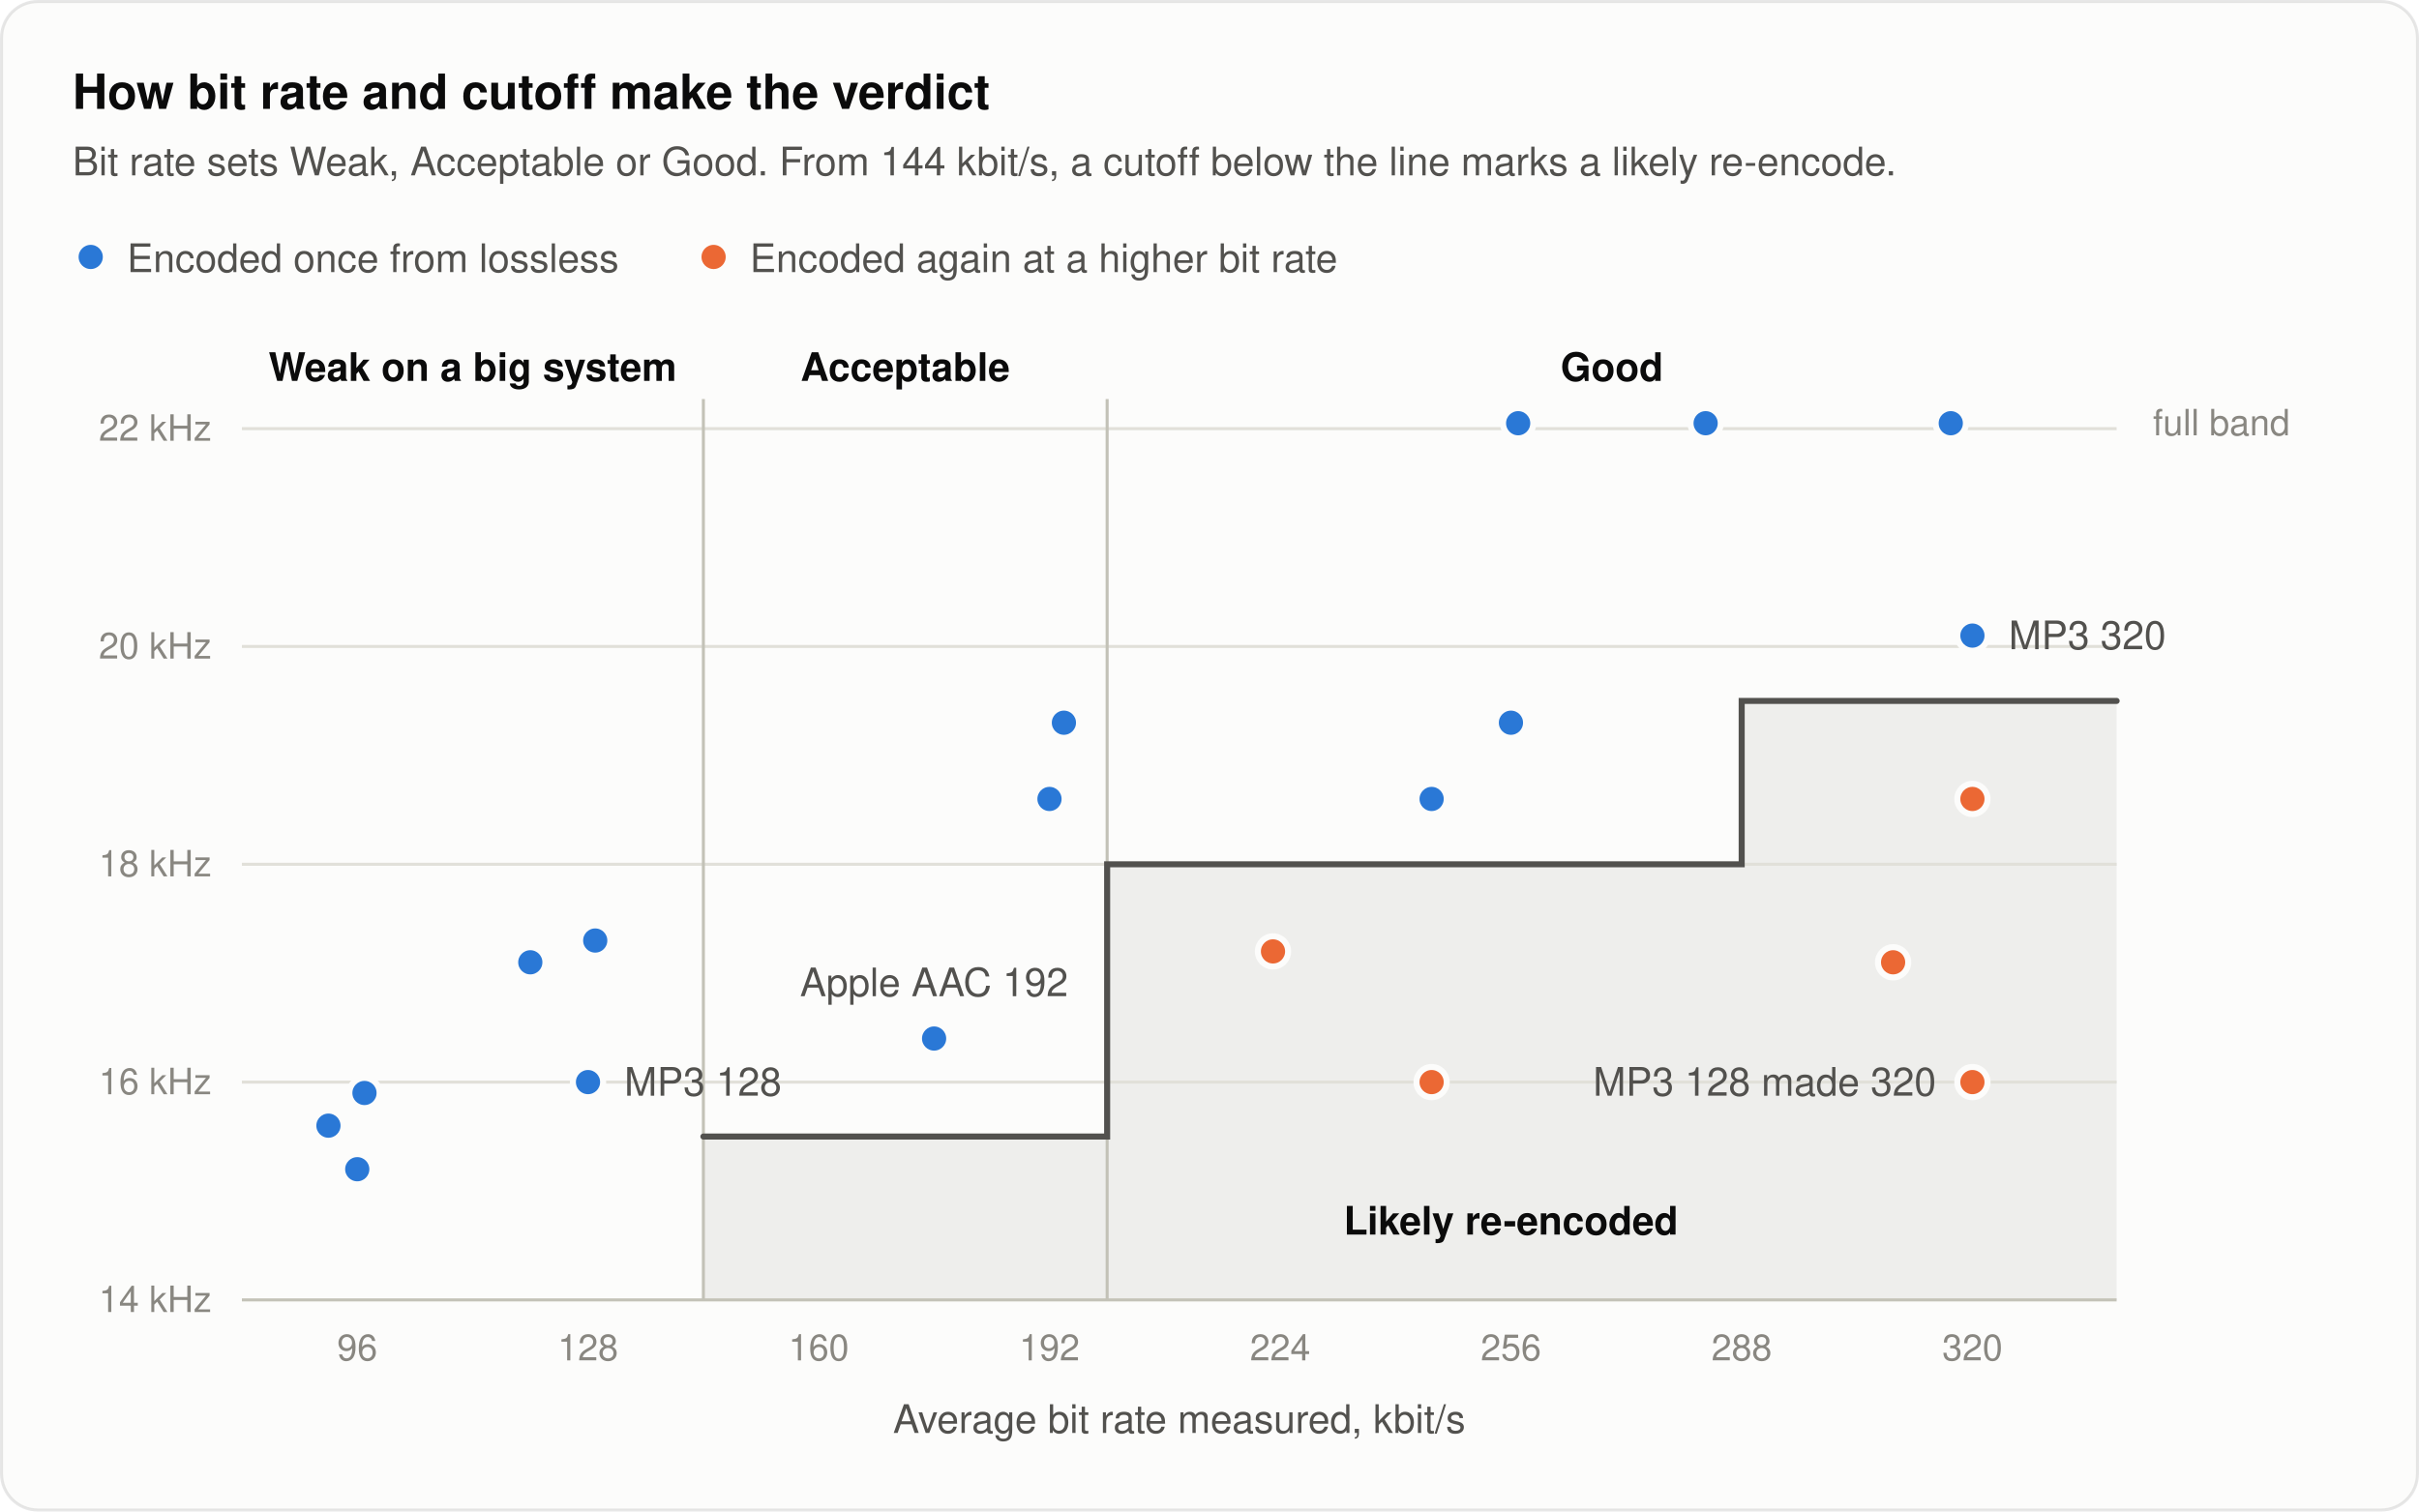
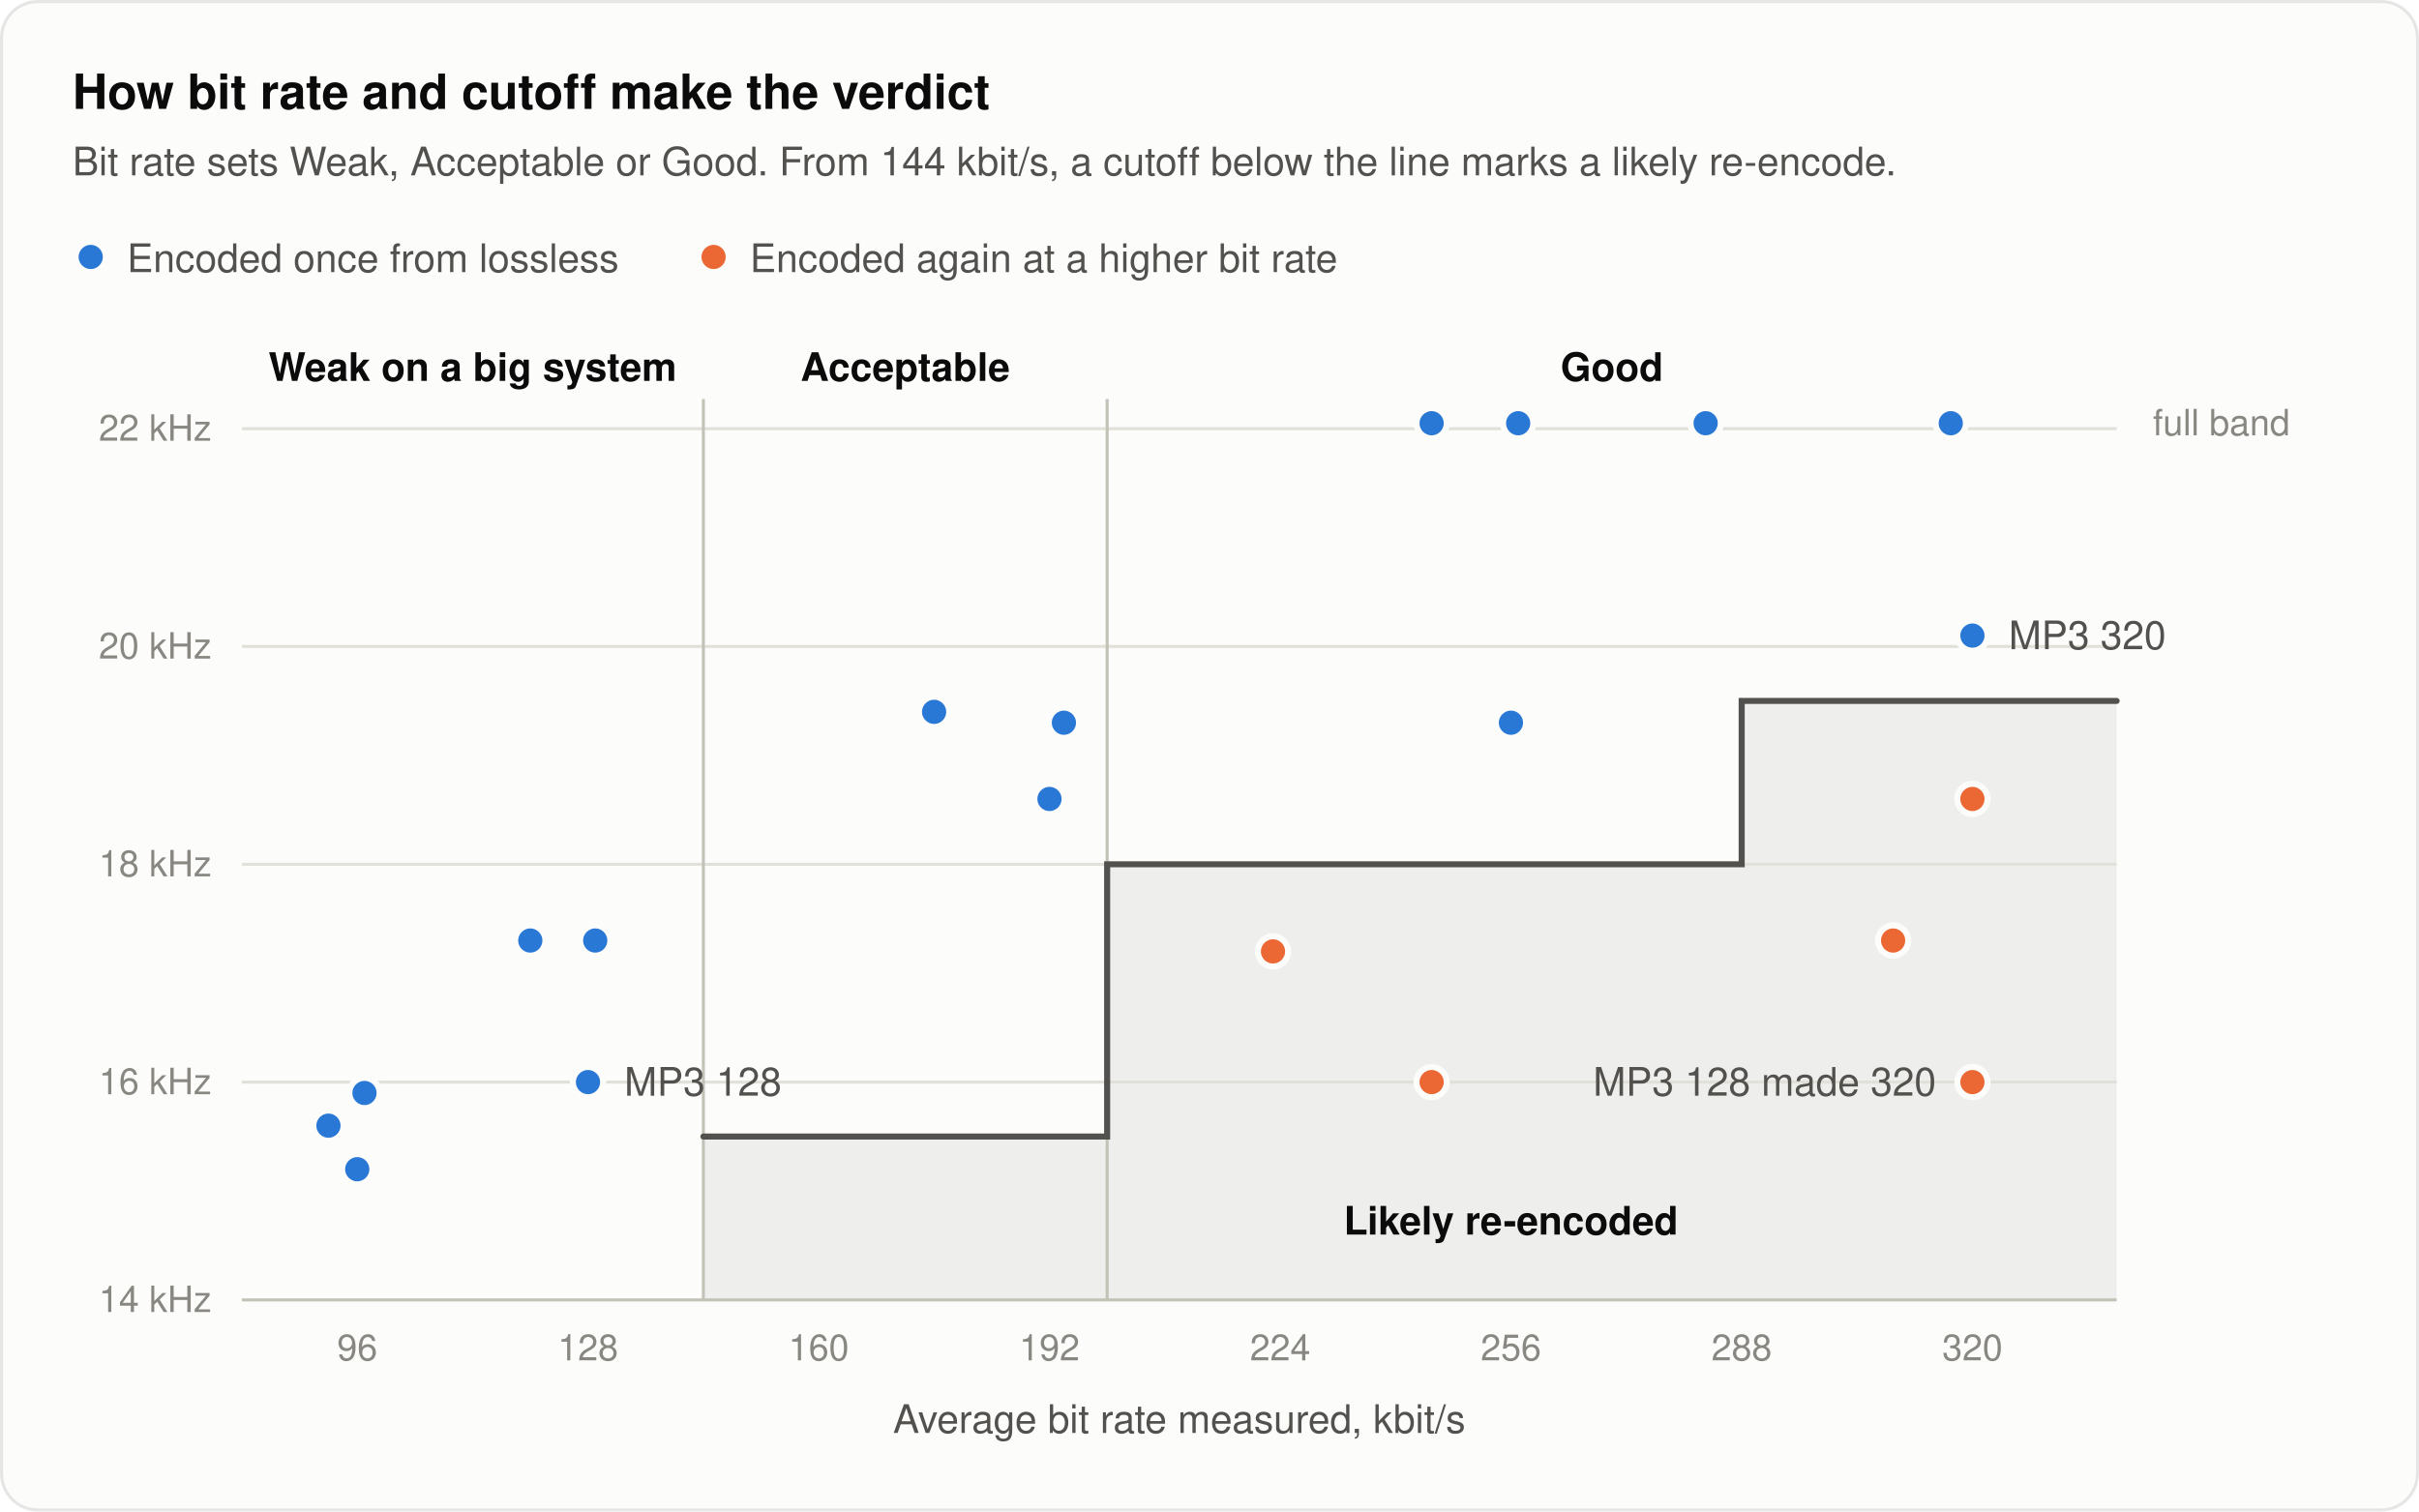
<svg xmlns="http://www.w3.org/2000/svg" width="800" height="500" viewBox="0 0 800 500" role="img" aria-labelledby="chart-title chart-desc" font-family="system-ui, -apple-system, &quot;Segoe UI&quot;, Helvetica, Arial, sans-serif">
  <style>
.surface { fill: #fcfcfb; stroke: rgba(11,11,11,0.10); }
.title { fill: #0b0b0b; font-size: 16px; font-weight: 600; }
.subtitle { fill: #52514e; font-size: 13px; }
.label { fill: #52514e; font-size: 13px; }
.value { fill: #0b0b0b; font-size: 13px; font-weight: 600; }
.tick { fill: #898781; font-size: 12px; font-variant-numeric: tabular-nums; }
.grid { stroke: #e1e0d9; stroke-width: 1; fill: none; }
.axis { stroke: #c3c2b7; stroke-width: 1; fill: none; }
.reference { stroke: #52514e; stroke-width: 2; fill: none; stroke-linecap: round; }
.zone { fill: #898781; fill-opacity: 0.12; }
.series-1-fill { fill: #2a78d6; }
.series-2-fill { fill: #eb6834; }
.series-3-fill { fill: #1baf7a; }
.series-1-line { stroke: #2a78d6; }
.series-2-line { stroke: #eb6834; }
.series-3-line { stroke: #1baf7a; }
.line { stroke-width: 2; fill: none; stroke-linejoin: round; stroke-linecap: round; }
.ring { stroke: #fcfcfb; stroke-width: 2; }
@media (prefers-color-scheme: dark) {
  .surface { fill: #1a1a19; stroke: rgba(255,255,255,0.10); }
  .title, .value { fill: #f0efec; }
  .subtitle, .label { fill: #c3c2b7; }
  .grid { stroke: #2c2c2a; }
  .axis { stroke: #383835; }
  .reference { stroke: #c3c2b7; }
  .zone { fill-opacity: 0.18; }
  .series-1-fill { fill: #3987e5; }
  .series-2-fill { fill: #d95926; }
  .series-3-fill { fill: #199e70; }
  .series-1-line { stroke: #3987e5; }
  .series-2-line { stroke: #d95926; }
  .series-3-line { stroke: #199e70; }
  .ring { stroke: #1a1a19; }
}
</style>
  <rect x="0.5" y="0.5" width="799" height="499" rx="12" class="surface" />
  <text x="24" y="36" class="title" text-anchor="start">How bit rate and cutoff make the verdict</text>
  <text x="24" y="58" class="subtitle" text-anchor="start">Bit rate sets Weak, Acceptable or Good. From 144 kbit/s, a cutoff below the line marks a likely re-encode.</text>
  <circle cx="30" cy="85" r="5" class="series-1-fill ring" />
  <text x="42" y="90" class="label" text-anchor="start">Encoded once from lossless</text>
  <circle cx="236" cy="85" r="5" class="series-2-fill ring" />
  <text x="248" y="90" class="label" text-anchor="start">Encoded again at a higher bit rate</text>
  <polygon points="232.62,430 232.62,375.96 366.15,375.96 366.15,285.9 576,285.9 576,231.86 700,231.86 700,430" class="zone" />
  <line x1="80" y1="430" x2="700" y2="430" class="axis" />
  <text x="70" y="434" class="tick" text-anchor="end">14 kHz</text>
  <line x1="80" y1="357.95" x2="700" y2="357.95" class="grid" />
  <text x="70" y="361.95" class="tick" text-anchor="end">16 kHz</text>
  <line x1="80" y1="285.9" x2="700" y2="285.9" class="grid" />
  <text x="70" y="289.9" class="tick" text-anchor="end">18 kHz</text>
  <line x1="80" y1="213.85" x2="700" y2="213.85" class="grid" />
  <text x="70" y="217.85" class="tick" text-anchor="end">20 kHz</text>
  <line x1="80" y1="141.8" x2="700" y2="141.8" class="grid" />
  <text x="70" y="145.8" class="tick" text-anchor="end">22 kHz</text>
  <text x="118.15" y="450" class="tick" text-anchor="middle">96</text>
  <text x="194.46" y="450" class="tick" text-anchor="middle">128</text>
  <text x="270.77" y="450" class="tick" text-anchor="middle">160</text>
  <text x="347.08" y="450" class="tick" text-anchor="middle">192</text>
  <text x="423.38" y="450" class="tick" text-anchor="middle">224</text>
  <text x="499.69" y="450" class="tick" text-anchor="middle">256</text>
  <text x="576" y="450" class="tick" text-anchor="middle">288</text>
  <text x="652.31" y="450" class="tick" text-anchor="middle">320</text>
  <text x="390" y="474" class="label" text-anchor="middle">Average bit rate measured, kbit/s</text>
  <line x1="232.62" y1="132" x2="232.62" y2="430" class="axis" />
  <line x1="366.15" y1="132" x2="366.15" y2="430" class="axis" />
  <text x="156.31" y="126" class="value" text-anchor="middle">Weak on a big system</text>
  <text x="299.38" y="126" class="value" text-anchor="middle">Acceptable</text>
  <text x="533.08" y="126" class="value" text-anchor="middle">Good</text>
  <polyline points="232.62,375.96 366.15,375.96 366.15,285.9 576,285.9 576,231.86 700,231.86" class="reference" />
  <text x="499.69" y="408.39" class="value" text-anchor="middle">Likely re-encoded</text>
  <circle cx="118.15" cy="386.77" r="5" class="series-1-fill ring" />
  <circle cx="194.46" cy="357.95" r="5" class="series-1-fill ring" />
  <circle cx="347.08" cy="264.29" r="5" class="series-1-fill ring" />
  <circle cx="499.69" cy="239.07" r="5" class="series-1-fill ring" />
  <circle cx="652.31" cy="210.25" r="5" class="series-1-fill ring" />
  <circle cx="120.54" cy="361.55" r="5" class="series-1-fill ring" />
  <circle cx="196.85" cy="311.12" r="5" class="series-1-fill ring" />
  <circle cx="351.85" cy="239.07" r="5" class="series-1-fill ring" />
  <circle cx="502.08" cy="140" r="5" class="series-1-fill ring" />
  <circle cx="564.08" cy="140" r="5" class="series-1-fill ring" />
  <circle cx="108.62" cy="372.36" r="5" class="series-1-fill ring" />
-   <circle cx="175.38" cy="318.32" r="5" class="series-1-fill ring" />
-   <circle cx="308.92" cy="343.54" r="5" class="series-1-fill ring" />
-   <circle cx="473.46" cy="264.29" r="5" class="series-1-fill ring" />
+   <circle cx="175.38" cy="311.12" r="5" class="series-1-fill ring" />
+   <circle cx="308.92" cy="235.47" r="5" class="series-1-fill ring" />
+   <circle cx="473.46" cy="140" r="5" class="series-1-fill ring" />
  <circle cx="645.15" cy="140" r="5" class="series-1-fill ring" />
  <circle cx="652.31" cy="357.95" r="5" class="series-2-fill ring" />
  <circle cx="652.31" cy="264.29" r="5" class="series-2-fill ring" />
  <circle cx="421" cy="314.72" r="5" class="series-2-fill ring" />
  <circle cx="473.46" cy="357.95" r="5" class="series-2-fill ring" />
-   <circle cx="626.08" cy="318.32" r="5" class="series-2-fill ring" />
+   <circle cx="626.08" cy="311.12" r="5" class="series-2-fill ring" />
  <text x="640.31" y="362.45" class="label" text-anchor="end">MP3 128 made 320</text>
  <text x="664.31" y="214.75" class="label" text-anchor="start">MP3 320</text>
  <text x="206.46" y="362.45" class="label" text-anchor="start">MP3 128</text>
-   <text x="308.92" y="329.54" class="label" text-anchor="middle">Apple AAC 192</text>
  <text x="712" y="144" class="tick" text-anchor="start">full band</text>
</svg>
